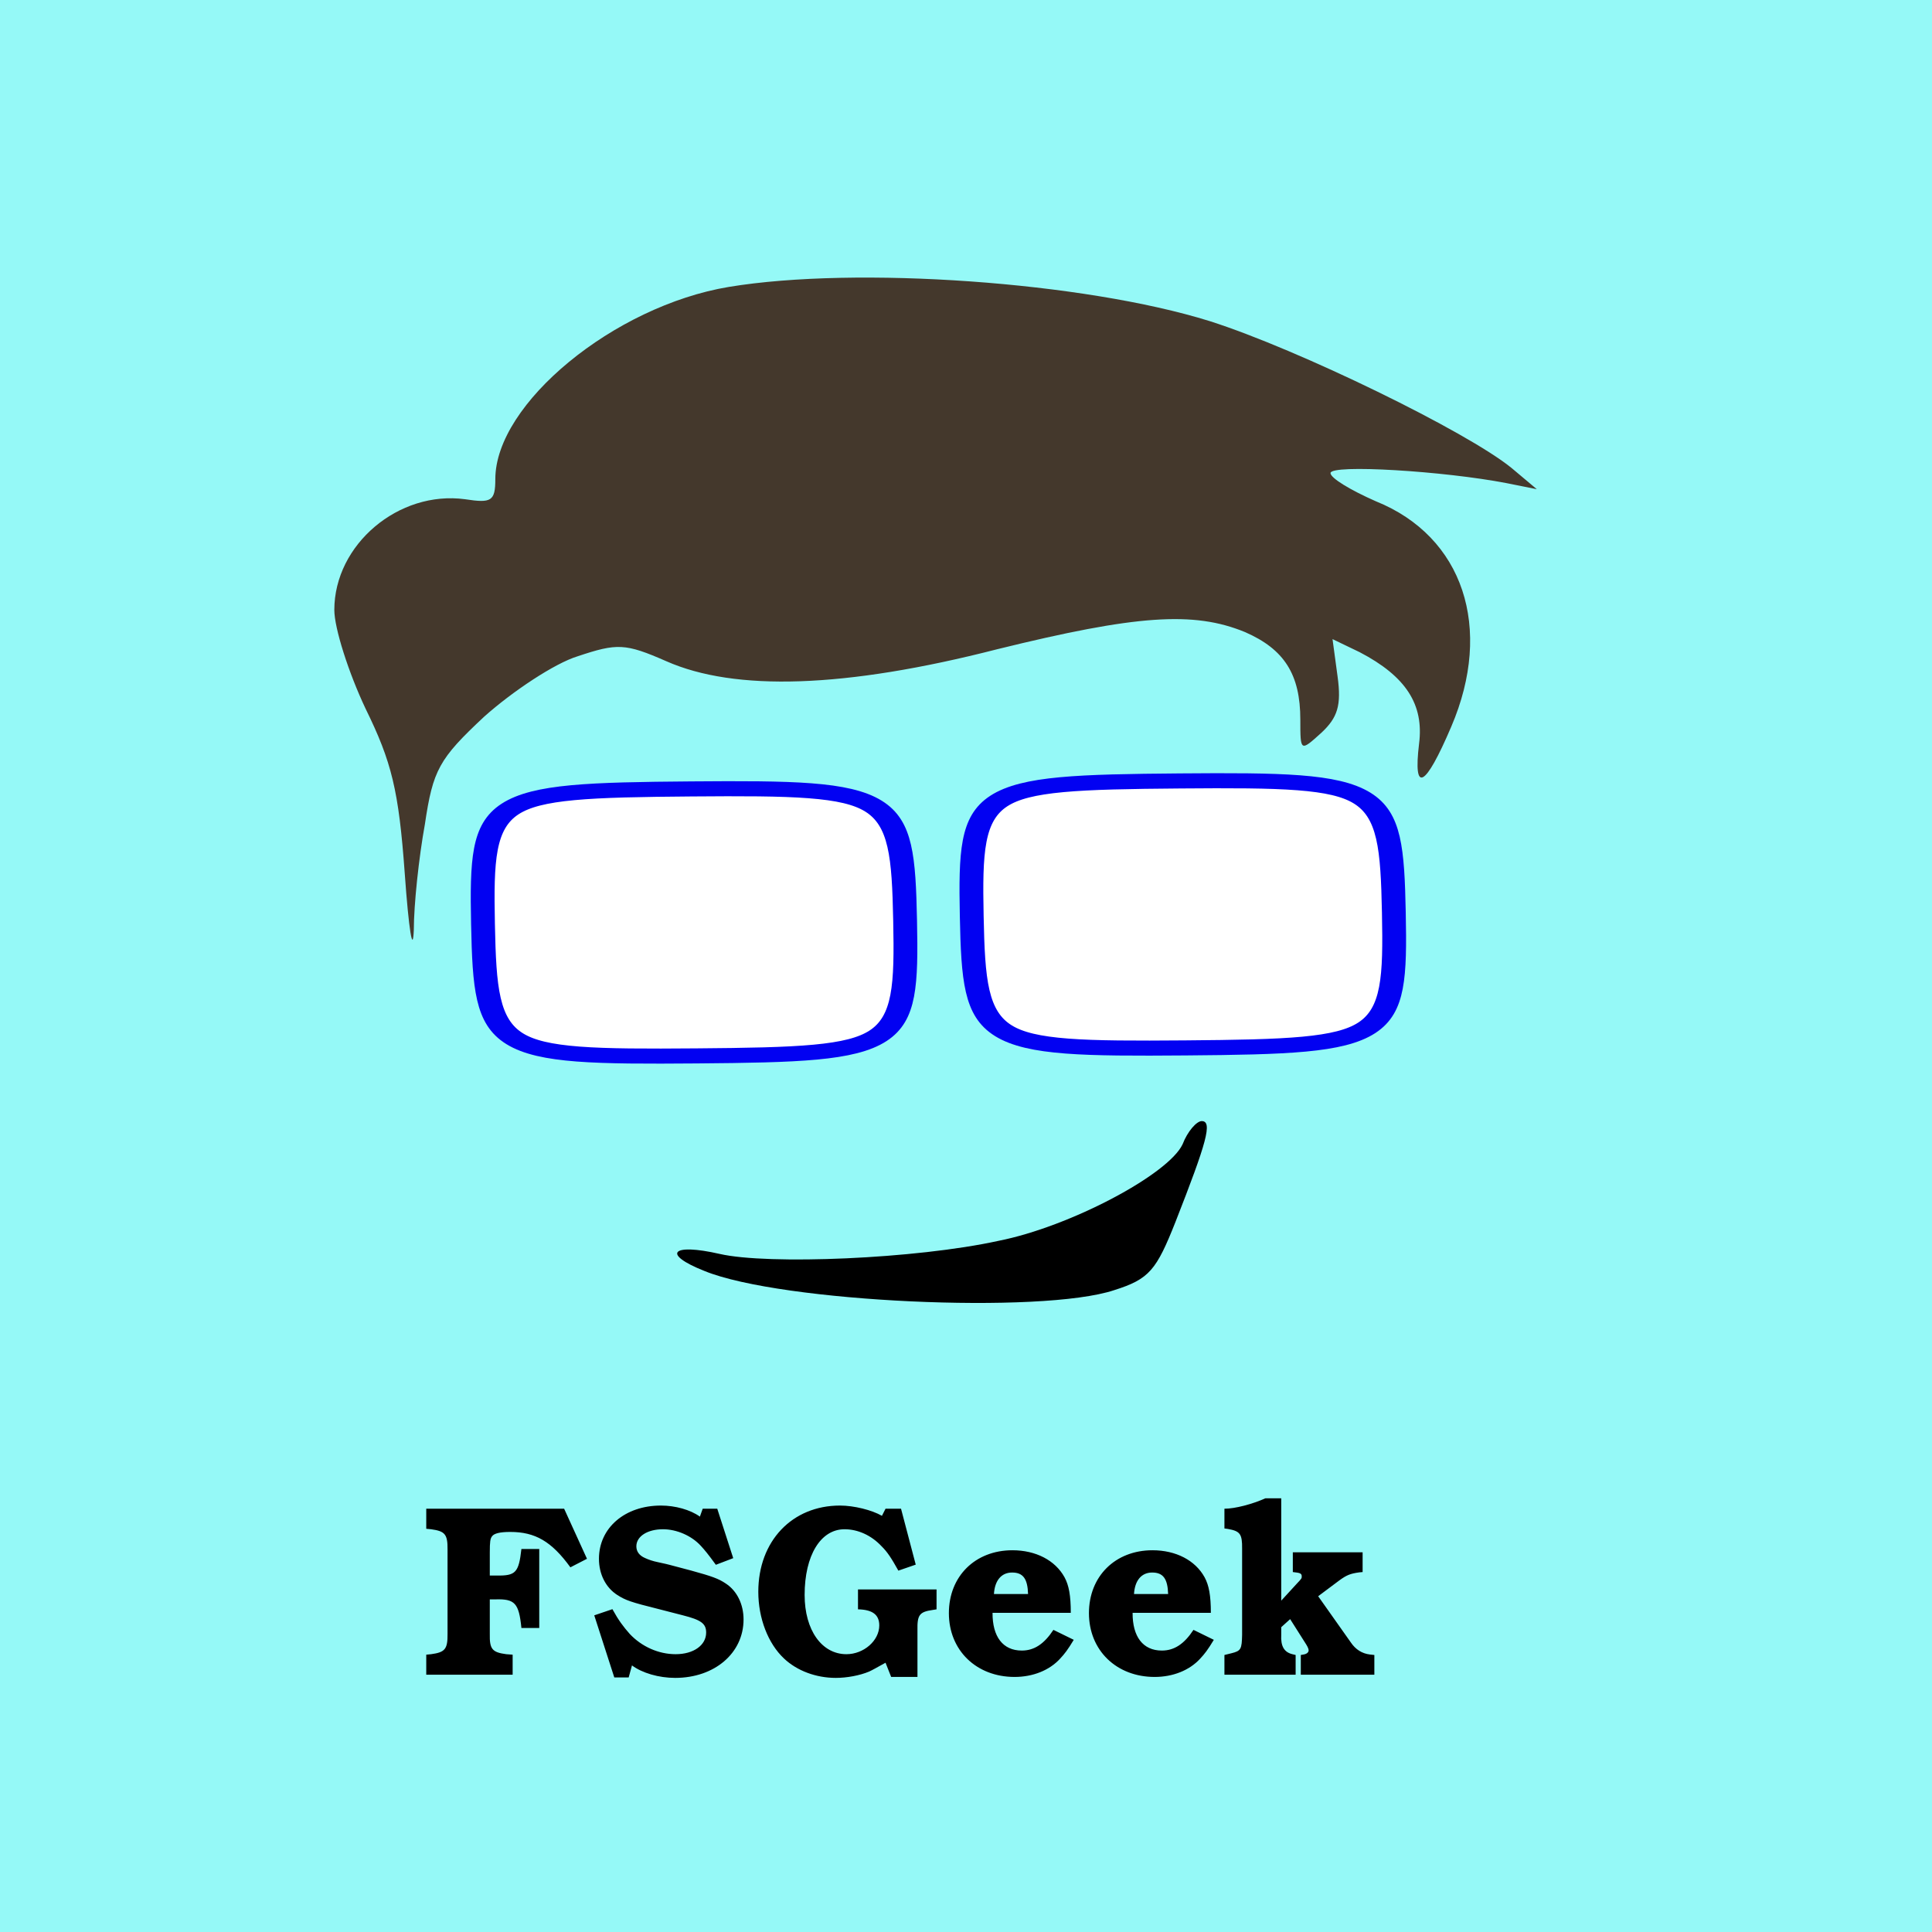
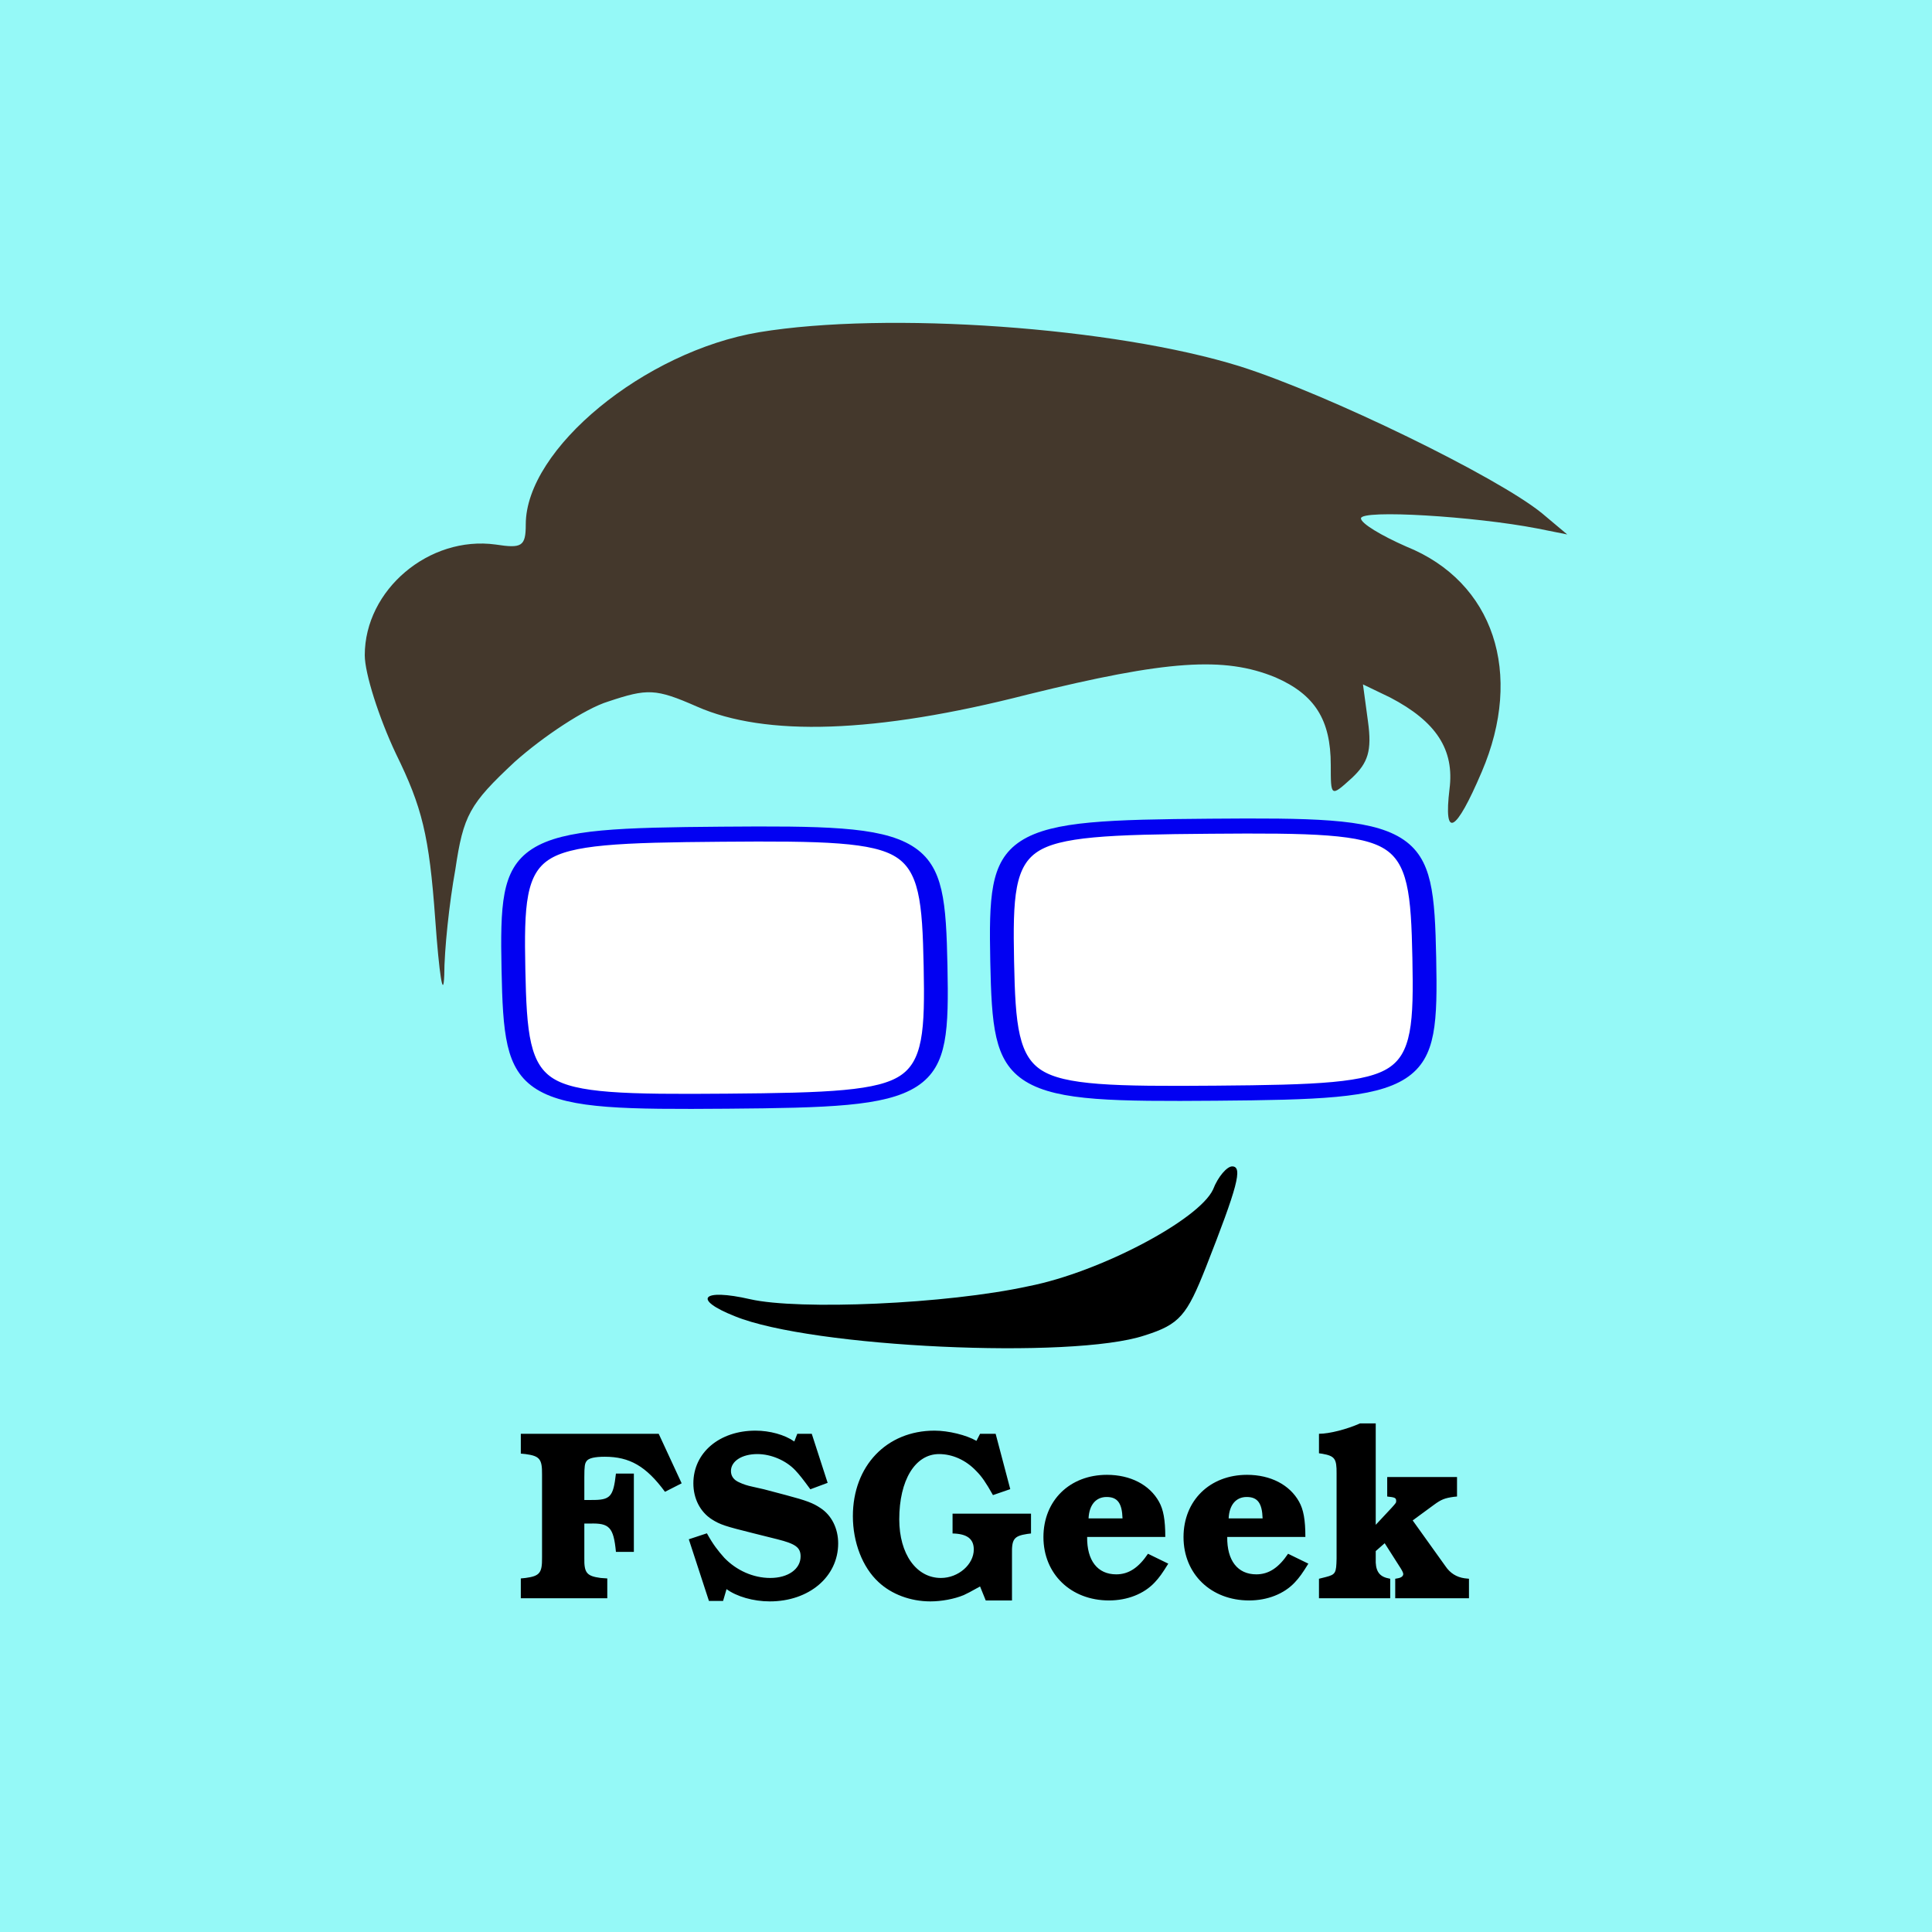
<svg xmlns="http://www.w3.org/2000/svg" version="1.0" width="256" height="256" viewBox="0 0 192 192" preserveAspectRatio="xMidYMid meet" id="svg26">
  <defs id="defs30" />
  <g id="layer1">
-     <rect style="fill:#95f9f7;fill-opacity:1;stroke:none;stroke-width:0.284;stroke-linecap:round;stroke-linejoin:round;stroke-miterlimit:4;stroke-dasharray:none;stroke-opacity:1;paint-order:markers stroke fill" id="rect840" width="225" height="225" x="-19.525" y="-212.797" transform="scale(1,-1)" />
-     <text xml:space="preserve" style="font-style:normal;font-variant:normal;font-weight:600;font-stretch:normal;font-size:24.112px;line-height:1.25;font-family:'Bookman Old Style';-inkscape-font-specification:'Bookman Old Style, Semi-Bold';font-variant-ligatures:normal;font-variant-caps:normal;font-variant-numeric:normal;font-feature-settings:normal;text-align:start;letter-spacing:0px;word-spacing:0px;writing-mode:lr-tb;text-anchor:start;fill:#000000;fill-opacity:1;stroke:none;stroke-width:0.753" x="42.076" y="165.66" id="text894" transform="scale(0.9953565,1.004665)">
-       <tspan id="tspan892" x="42.076" y="165.66" style="font-style:normal;font-variant:normal;font-weight:600;font-stretch:normal;font-size:24.112px;font-family:'Bookman Old Style';-inkscape-font-specification:'Bookman Old Style, Semi-Bold';font-variant-ligatures:normal;font-variant-caps:normal;font-variant-numeric:normal;font-feature-settings:normal;text-align:start;writing-mode:lr-tb;text-anchor:start;stroke-width:0.753">FSGeek</tspan>
+     <rect style="fill:#95f9f7;fill-opacity:1;stroke:none;stroke-width:0.283;stroke-linecap:round;stroke-linejoin:round;stroke-miterlimit:4;stroke-dasharray:none;stroke-opacity:1;paint-order:markers stroke fill" id="rect840" width="226.169" height="222.915" x="-19.525" y="-210.712" transform="scale(1,-1)" />
+     <text xml:space="preserve" style="font-style:normal;font-variant:normal;font-weight:600;font-stretch:normal;font-size:24px;line-height:1.25;font-family:'Bookman Old Style';-inkscape-font-specification:'Bookman Old Style, Semi-Bold';font-variant-ligatures:normal;font-variant-caps:normal;font-variant-numeric:normal;font-feature-settings:normal;text-align:start;letter-spacing:0px;word-spacing:0px;writing-mode:lr-tb;text-anchor:start;fill:#000000;fill-opacity:1;stroke:none;stroke-width:0.75" x="51.275" y="158.833" id="text894">
+       <tspan id="tspan892" x="51.275" y="158.833" style="font-style:normal;font-variant:normal;font-weight:600;font-stretch:normal;font-size:24px;font-family:'Bookman Old Style';-inkscape-font-specification:'Bookman Old Style, Semi-Bold';font-variant-ligatures:normal;font-variant-caps:normal;font-variant-numeric:normal;font-feature-settings:normal;text-align:start;writing-mode:lr-tb;text-anchor:start;stroke-width:0.75">FSGeek</tspan>
    </text>
  </g>
-   <g id="g28" transform="translate(-3.025425,-4.5)">
-     <g transform="matrix(0.1,0,0,-0.1,2.25,194.9144)" id="g24" style="fill:#000000;stroke:none">
-       <path d="m 732,1619 c -114,-19 -232,-116 -232,-191 0,-22 -4,-24 -30,-20 -66,9 -130,-45 -130,-110 0,-18 14,-62 31,-98 26,-53 33,-81 39,-164 4,-56 8,-81 9,-56 0,25 5,72 11,105 8,54 14,65 59,107 28,25 70,53 93,60 39,13 47,13 88,-5 68,-30 177,-27 329,12 138,34 195,38 246,17 39,-17 55,-42 55,-87 0,-32 0,-32 21,-13 16,15 20,27 16,56 l -5,37 27,-13 c 46,-24 64,-52 59,-91 -6,-50 6,-44 32,17 42,98 12,189 -75,224 -25,11 -45,23 -45,28 0,9 113,2 175,-10 l 30,-6 -25,21 c -44,36 -212,118 -300,146 -125,39 -351,55 -478,34 z" id="path4" style="fill:#44382c;fill-opacity:1" />
-       <path d="m 1183,767 c -14,-30 -112,-82 -183,-96 -82,-18 -229,-24 -277,-13 -48,11 -58,0 -15,-17 76,-31 335,-43 407,-19 35,11 42,20 61,68 31,79 37,100 26,100 -5,0 -14,-10 -19,-23 z" id="path10" />
-     </g>
-     <path style="opacity:1;fill:#ffffff;fill-opacity:1;stroke:#0201f2;stroke-width:2.475;stroke-linecap:butt;stroke-linejoin:round;stroke-miterlimit:34.2;stroke-dasharray:none;stroke-opacity:1;paint-order:normal" id="path873" d="m -195.661,76.169 c -1.76,21.026 -2.669,21.794 -23.695,20.034 -21.026,-1.76 -21.794,-2.669 -20.034,-23.695 1.76,-21.026 2.669,-21.794 23.695,-20.034 21.026,1.76 21.794,2.669 20.034,23.695 z" transform="matrix(0.9516036,-0.05811758,0.0918903,0.6018579,320.7371,37.99112)" />
-     <path style="opacity:1;fill:#ffffff;fill-opacity:1;stroke:#0201f2;stroke-width:2.475;stroke-linecap:butt;stroke-linejoin:round;stroke-miterlimit:34.2;stroke-dasharray:none;stroke-opacity:1;paint-order:normal" id="path873-4" d="m -195.661,76.169 c -1.76,21.026 -2.669,21.794 -23.695,20.034 -21.026,-1.76 -21.794,-2.669 -20.034,-23.695 1.76,-21.026 2.669,-21.794 23.695,-20.034 21.026,1.76 21.794,2.669 20.034,23.695 z" transform="matrix(0.9516036,-0.05811758,0.0918903,0.6018579,272.1669,38.78494)" />
+   <g transform="matrix(0.1,0,0,-0.1,2.25,194.9144)" id="g24" style="fill:#000000;stroke:none">
+     <path d="m 732,1619 c -114,-19 -232,-116 -232,-191 0,-22 -4,-24 -30,-20 -66,9 -130,-45 -130,-110 0,-18 14,-62 31,-98 26,-53 33,-81 39,-164 4,-56 8,-81 9,-56 0,25 5,72 11,105 8,54 14,65 59,107 28,25 70,53 93,60 39,13 47,13 88,-5 68,-30 177,-27 329,12 138,34 195,38 246,17 39,-17 55,-42 55,-87 0,-32 0,-32 21,-13 16,15 20,27 16,56 l -5,37 27,-13 c 46,-24 64,-52 59,-91 -6,-50 6,-44 32,17 42,98 12,189 -75,224 -25,11 -45,23 -45,28 0,9 113,2 175,-10 l 30,-6 -25,21 c -44,36 -212,118 -300,146 -125,39 -351,55 -478,34 z" id="path4" style="fill:#44382c;fill-opacity:1" />
+     <path d="m 1183,767 c -14,-30 -112,-82 -183,-96 -82,-18 -229,-24 -277,-13 -48,11 -58,0 -15,-17 76,-31 335,-43 407,-19 35,11 42,20 61,68 31,79 37,100 26,100 -5,0 -14,-10 -19,-23 z" id="path10" />
  </g>
+   <path style="opacity:1;fill:#ffffff;fill-opacity:1;stroke:#0201f2;stroke-width:2.475;stroke-linecap:butt;stroke-linejoin:round;stroke-miterlimit:34.2;stroke-dasharray:none;stroke-opacity:1;paint-order:normal" id="path873" d="m -195.661,76.169 c -1.76,21.026 -2.669,21.794 -23.695,20.034 -21.026,-1.76 -21.794,-2.669 -20.034,-23.695 1.76,-21.026 2.669,-21.794 23.695,-20.034 21.026,1.76 21.794,2.669 20.034,23.695 z" transform="matrix(0.9516036,-0.05811758,0.0918903,0.6018579,320.7371,37.99112)" />
+   <path style="opacity:1;fill:#ffffff;fill-opacity:1;stroke:#0201f2;stroke-width:2.475;stroke-linecap:butt;stroke-linejoin:round;stroke-miterlimit:34.2;stroke-dasharray:none;stroke-opacity:1;paint-order:normal" id="path873-4" d="m -195.661,76.169 c -1.76,21.026 -2.669,21.794 -23.695,20.034 -21.026,-1.76 -21.794,-2.669 -20.034,-23.695 1.76,-21.026 2.669,-21.794 23.695,-20.034 21.026,1.76 21.794,2.669 20.034,23.695 z" transform="matrix(0.9516036,-0.05811758,0.0918903,0.6018579,272.1669,38.78494)" />
</svg>
